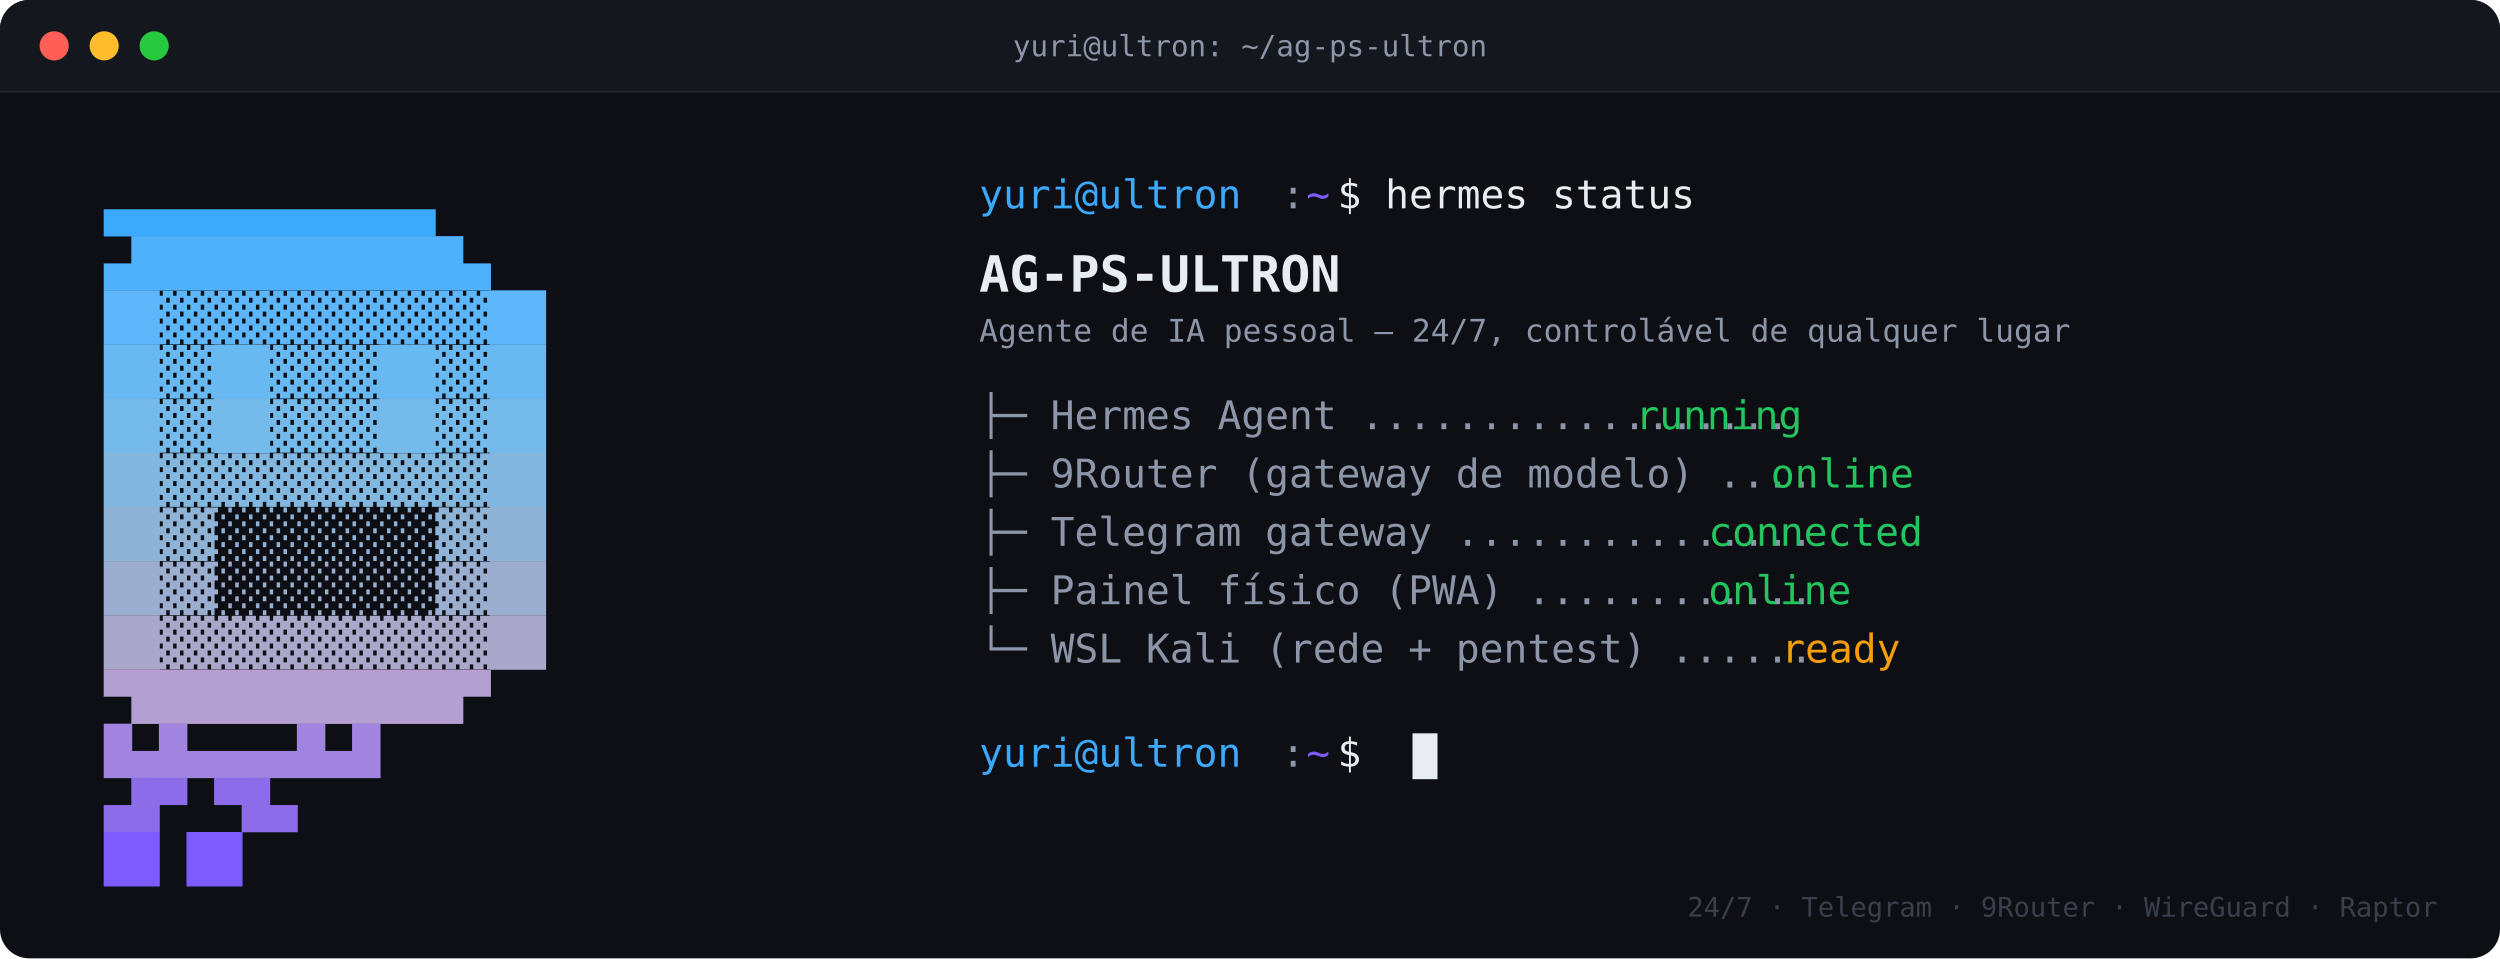
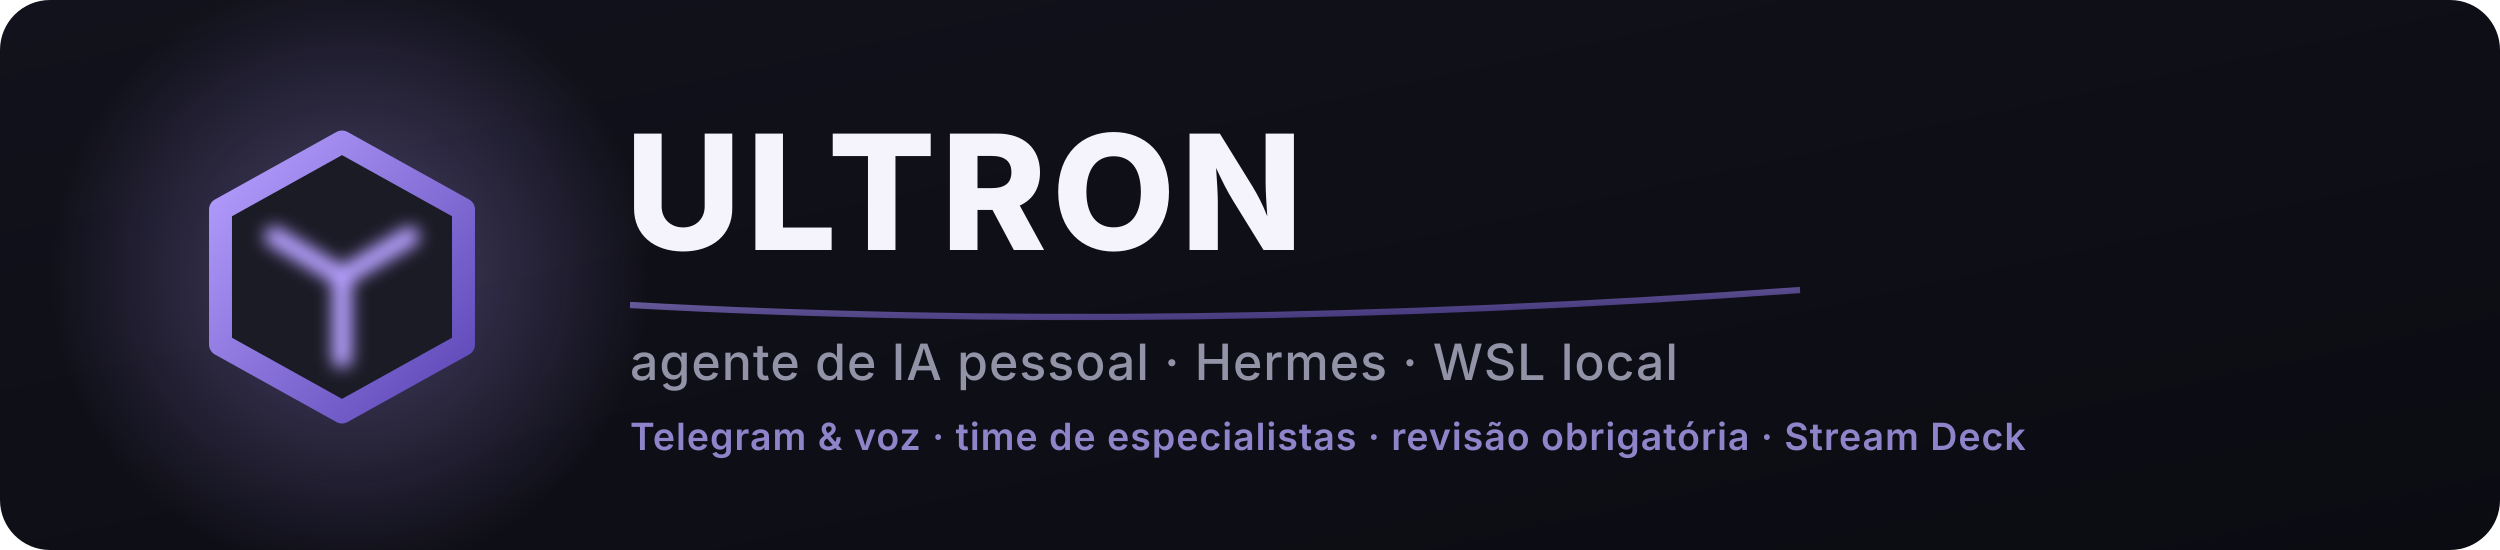
- <svg xmlns="http://www.w3.org/2000/svg" width="1200" height="460" viewBox="0 0 1200 460">
+ <svg xmlns="http://www.w3.org/2000/svg" width="1000" height="220" viewBox="0 0 1000 220" role="img" aria-label="Ultron — agente de IA pessoal">
  <defs>
-     <clipPath id="round">
-       <rect x="0" y="0" width="1200" height="460" rx="14" ry="14" />
-     </clipPath>
+     <linearGradient id="bg" x1="0" y1="0" x2="1" y2="1">
+       <stop offset="0" stop-color="#12121c" />
+       <stop offset="1" stop-color="#0b0b12" />
+     </linearGradient>
+     <linearGradient id="accent" x1="0" y1="0" x2="1" y2="1">
+       <stop offset="0" stop-color="#b6a0ff" />
+       <stop offset="1" stop-color="#5a45b5" />
+     </linearGradient>
+     <radialGradient id="glow" cx="0.5" cy="0.5" r="0.5">
+       <stop offset="0" stop-color="#b6a0ff" stop-opacity="0.35" />
+       <stop offset="1" stop-color="#b6a0ff" stop-opacity="0" />
+     </radialGradient>
+     <filter id="soft" x="-20%" y="-20%" width="140%" height="140%">
+       <feGaussianBlur stdDeviation="0.6" />
+     </filter>
  </defs>
-   <g clip-path="url(#round)">
-     <rect width="1200" height="460" fill="#0d0f14" />
-     <rect x="0" y="0" width="1200" height="44" fill="#15171e" />
-     <circle cx="26" cy="22" r="7" fill="#ff5f56" />
-     <circle cx="50" cy="22" r="7" fill="#ffbd2e" />
-     <circle cx="74" cy="22" r="7" fill="#27c93f" />
-     <text x="600" y="27" text-anchor="middle" font-family="Consolas,'SF Mono',ui-monospace,monospace" font-size="14" fill="#8d96a8">yuri@ultron: ~/ag-ps-ultron</text>
-     <line x1="0" y1="44" x2="1200" y2="44" stroke="#22252d" stroke-width="1" />
-     <g font-family="Consolas,'SF Mono',ui-monospace,monospace" font-size="22" font-weight="bold">
-       <text x="50" y="108" fill="#3da9fc">      ▄▄▄▄▄▄▄▄▄▄▄▄</text>
-       <text x="50" y="134" fill="#4fb0fb">    ▄████████████▄</text>
-       <text x="50" y="160" fill="#5cb6f9">   ██▓▓▓▓▓▓▓▓▓▓▓▓██</text>
-       <text x="50" y="186" fill="#68b9f2">   ██▓▓██▓▓▓▓██▓▓██</text>
-       <text x="50" y="212" fill="#74baea">   ██▓▓██▓▓▓▓██▓▓██</text>
-       <text x="50" y="238" fill="#82b8e0">   ██▓▓▓▓▓▓▓▓▓▓▓▓██</text>
-       <text x="50" y="264" fill="#8fb3d6">   ██▓▓░░░░░░░░▓▓██</text>
-       <text x="50" y="290" fill="#9caed0">   ██▓▓░░░░░░░░▓▓██</text>
-       <text x="50" y="316" fill="#a9a8ca">   ██▓▓▓▓▓▓▓▓▓▓▓▓██</text>
-       <text x="50" y="342" fill="#b39fd0">    ▀████████████▀</text>
-       <text x="50" y="368" fill="#a084e0">      █▄█▄▄▄▄█▄█</text>
-       <text x="50" y="394" fill="#8c6ce8">     ▄█▀      ▀█▄</text>
-       <text x="50" y="420" fill="#7c5cff">    ██          ██</text>
-     </g>
-     <g font-family="Consolas,'SF Mono',ui-monospace,monospace" font-size="19">
-       <text x="470" y="100" fill="#3da9fc">yuri@ultron</text>
-       <text x="615" y="100" fill="#8d96a8">:</text>
-       <text x="627" y="100" fill="#7c5cff">~</text>
-       <text x="642" y="100" fill="#e8ecf3">$ hermes status</text>
-       <text x="470" y="140" fill="#e8ecf3" font-weight="bold" font-size="24">AG-PS-ULTRON</text>
-       <text x="470" y="164" fill="#8d96a8" font-size="15">Agente de IA pessoal — 24/7, controlável de qualquer lugar</text>
-       <text x="470" y="206" fill="#8d96a8">  ├─ Hermes Agent ..................</text>
-       <text x="785" y="206" fill="#22c55e">running</text>
-       <text x="470" y="234" fill="#8d96a8">  ├─ 9Router (gateway de modelo) ....</text>
-       <text x="850" y="234" fill="#22c55e">online</text>
-       <text x="470" y="262" fill="#8d96a8">  ├─ Telegram gateway ...............</text>
-       <text x="820" y="262" fill="#22c55e">connected</text>
-       <text x="470" y="290" fill="#8d96a8">  ├─ Painel físico (PWA) ............</text>
-       <text x="820" y="290" fill="#22c55e">online</text>
-       <text x="470" y="318" fill="#8d96a8">  └─ WSL Kali (rede + pentest) ......</text>
-       <text x="855" y="318" fill="#f59e0b">ready</text>
-       <text x="470" y="368" fill="#3da9fc">yuri@ultron</text>
-       <text x="615" y="368" fill="#8d96a8">:</text>
-       <text x="627" y="368" fill="#7c5cff">~</text>
-       <text x="642" y="368" fill="#e8ecf3">$ </text>
-       <rect x="678" y="352" width="12" height="22" fill="#e8ecf3" />
-     </g>
-     <text x="1170" y="440" text-anchor="end" font-family="Consolas,'SF Mono',ui-monospace,monospace" font-size="13" fill="#3a3f4c">24/7 · Telegram · 9Router · WireGuard · Raptor</text>
+   <rect width="1000" height="220" rx="20" fill="url(#bg)" />
+   <circle cx="140" cy="110" r="120" fill="url(#glow)" />
+   <g transform="translate(72,46) scale(5.4)" fill="none" stroke-linejoin="round" stroke-linecap="round">
+     <path d="M12 2 21 7v10l-9 5-9-5V7Z" fill="#1b1b26" stroke="url(#accent)" stroke-width="1.7" />
+     <path d="m7 9 5 3 5-3M12 12v6" stroke="#b6a0ff" stroke-width="1.5" filter="url(#soft)" />
  </g>
+   <text x="250" y="100" font-family="'Segoe UI',Inter,system-ui,sans-serif" font-size="64" font-weight="800" letter-spacing="2" fill="#f5f4fc">ULTRON</text>
+   <path d="M252 122 Q 470 134 720 116" stroke="url(#accent)" stroke-width="2.5" fill="none" opacity="0.6" />
+   <text x="252" y="152" font-family="'Segoe UI',Inter,system-ui,sans-serif" font-size="20" font-weight="500" letter-spacing="0.4" fill="#9293a7">agente de IA pessoal · Hermes · WSL local</text>
+   <text x="252" y="180" font-family="'Segoe UI',Inter,system-ui,sans-serif" font-size="15" font-weight="600" letter-spacing="0.4" fill="#8f83c9">Telegram &amp; voz  ·  time de especialistas  ·  revisão obrigatória  ·  Stream Deck</text>
</svg>
